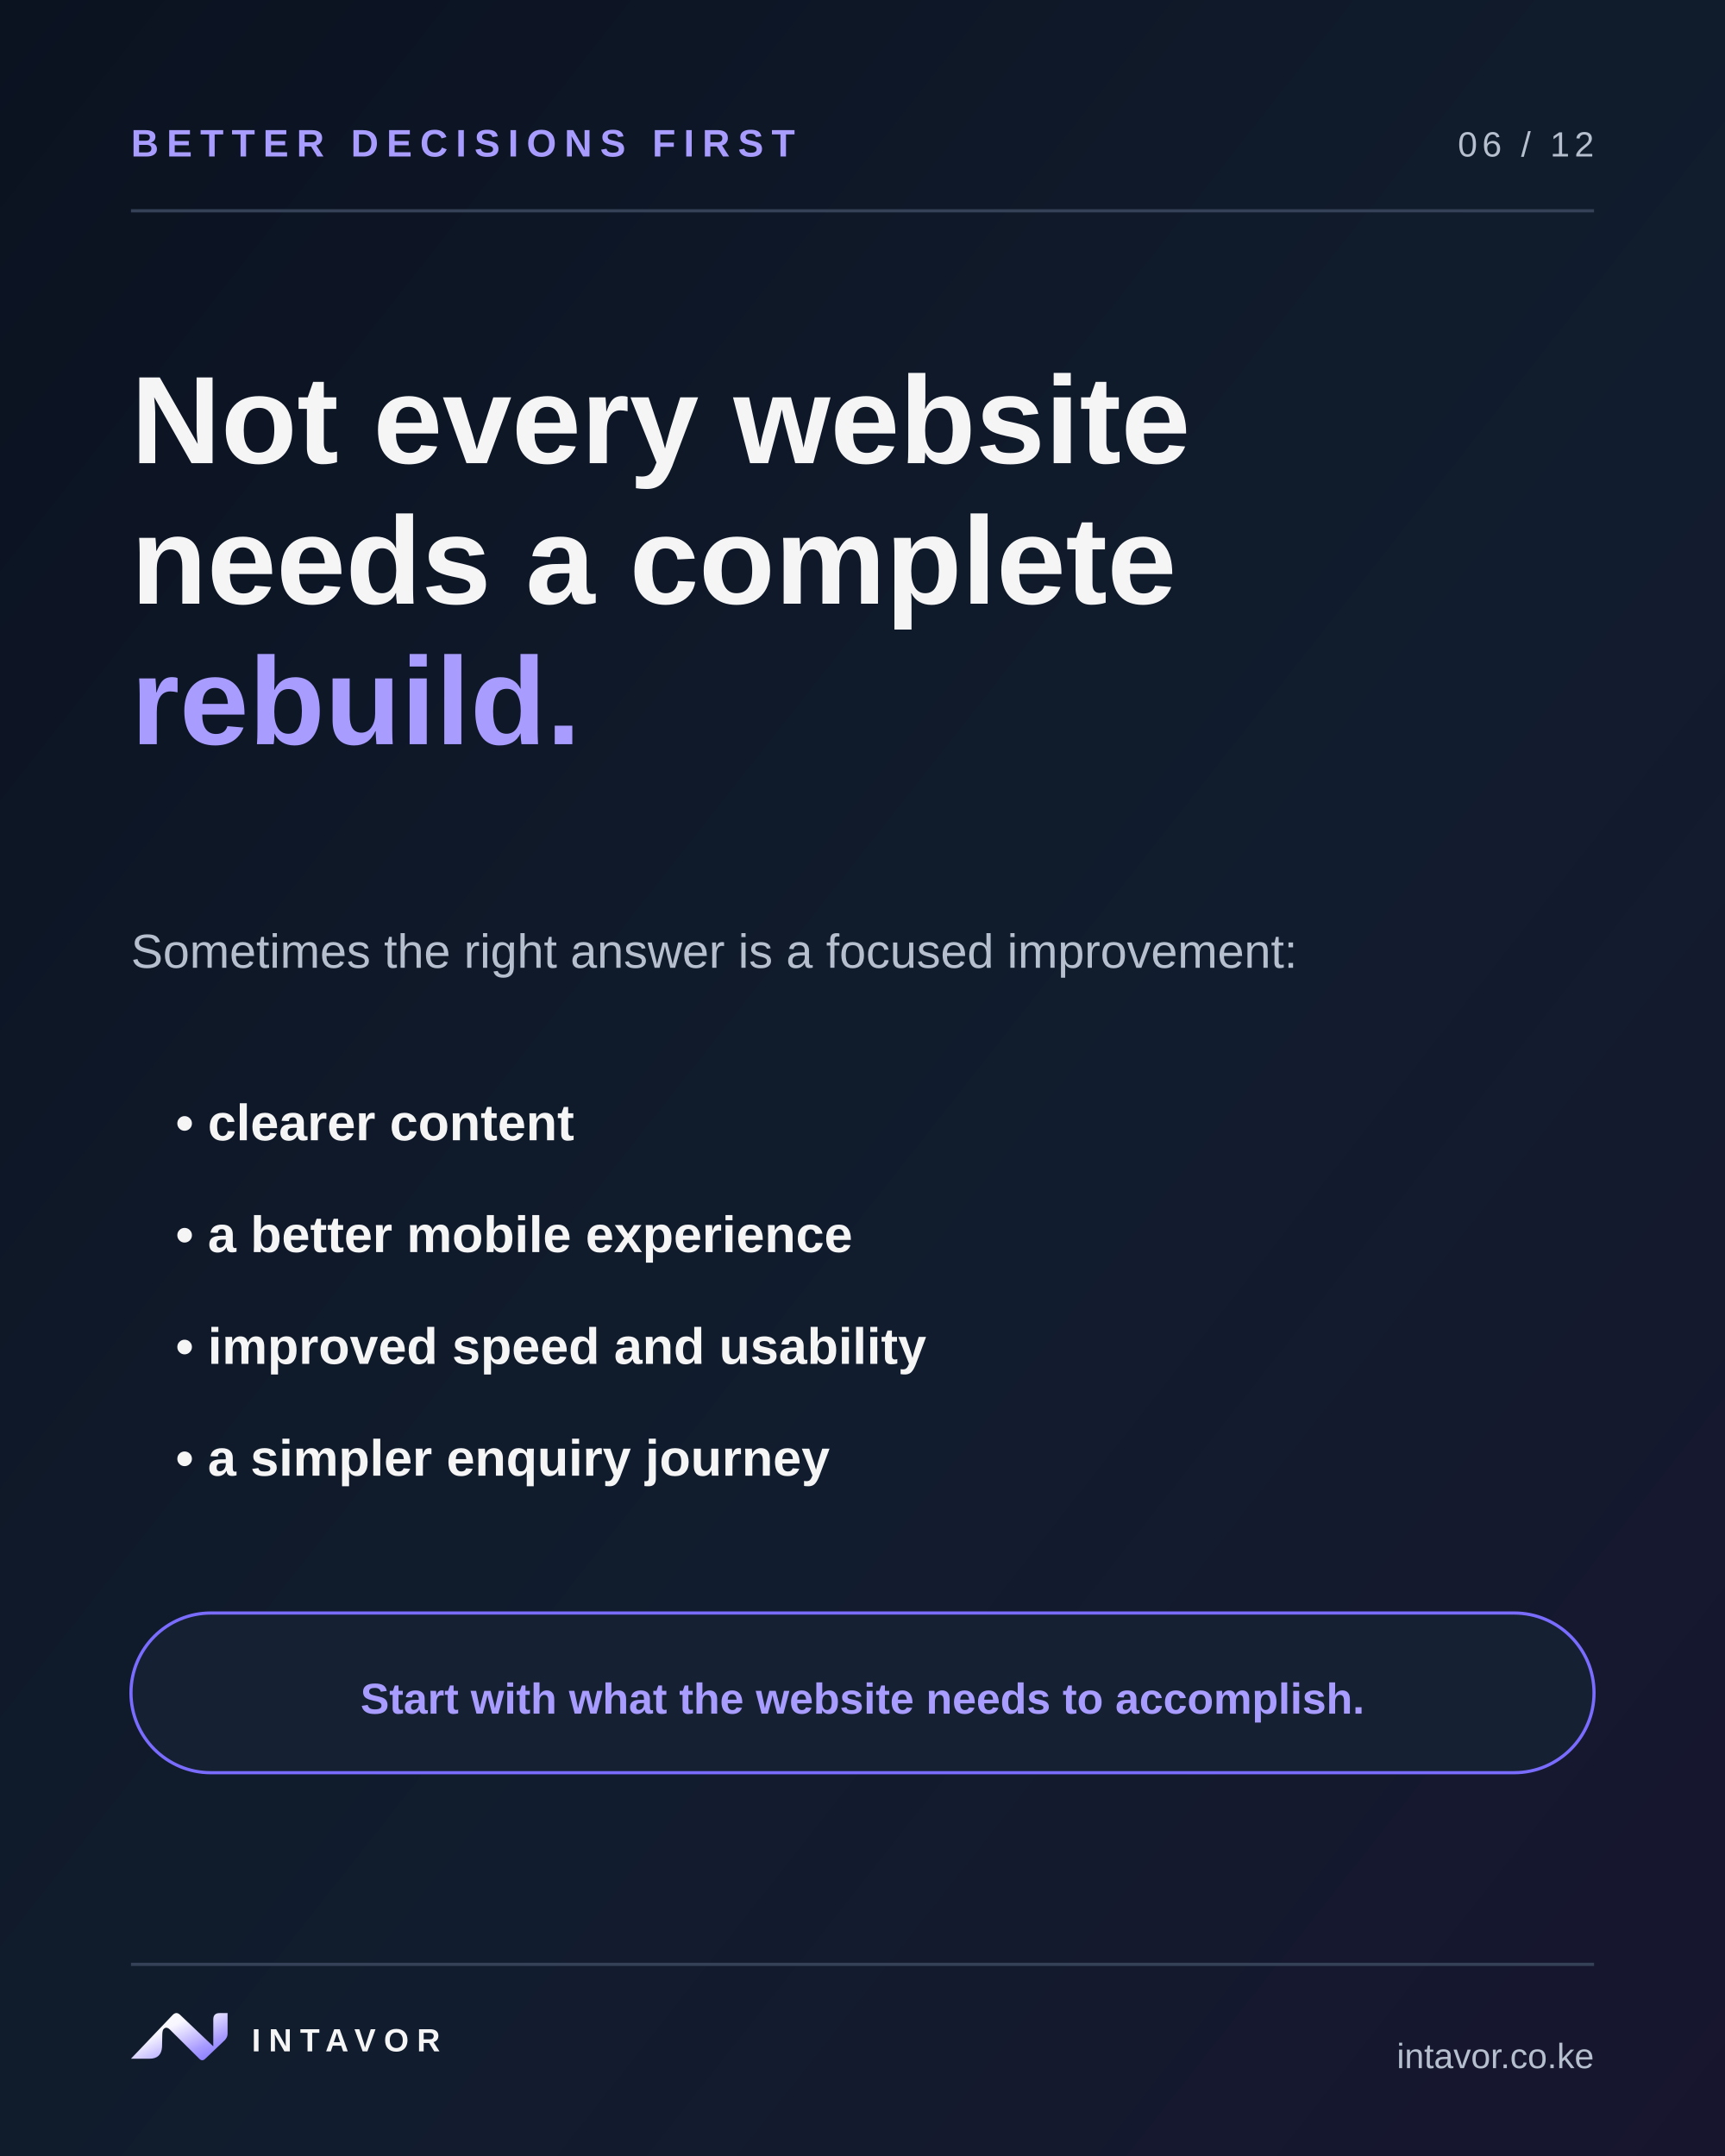
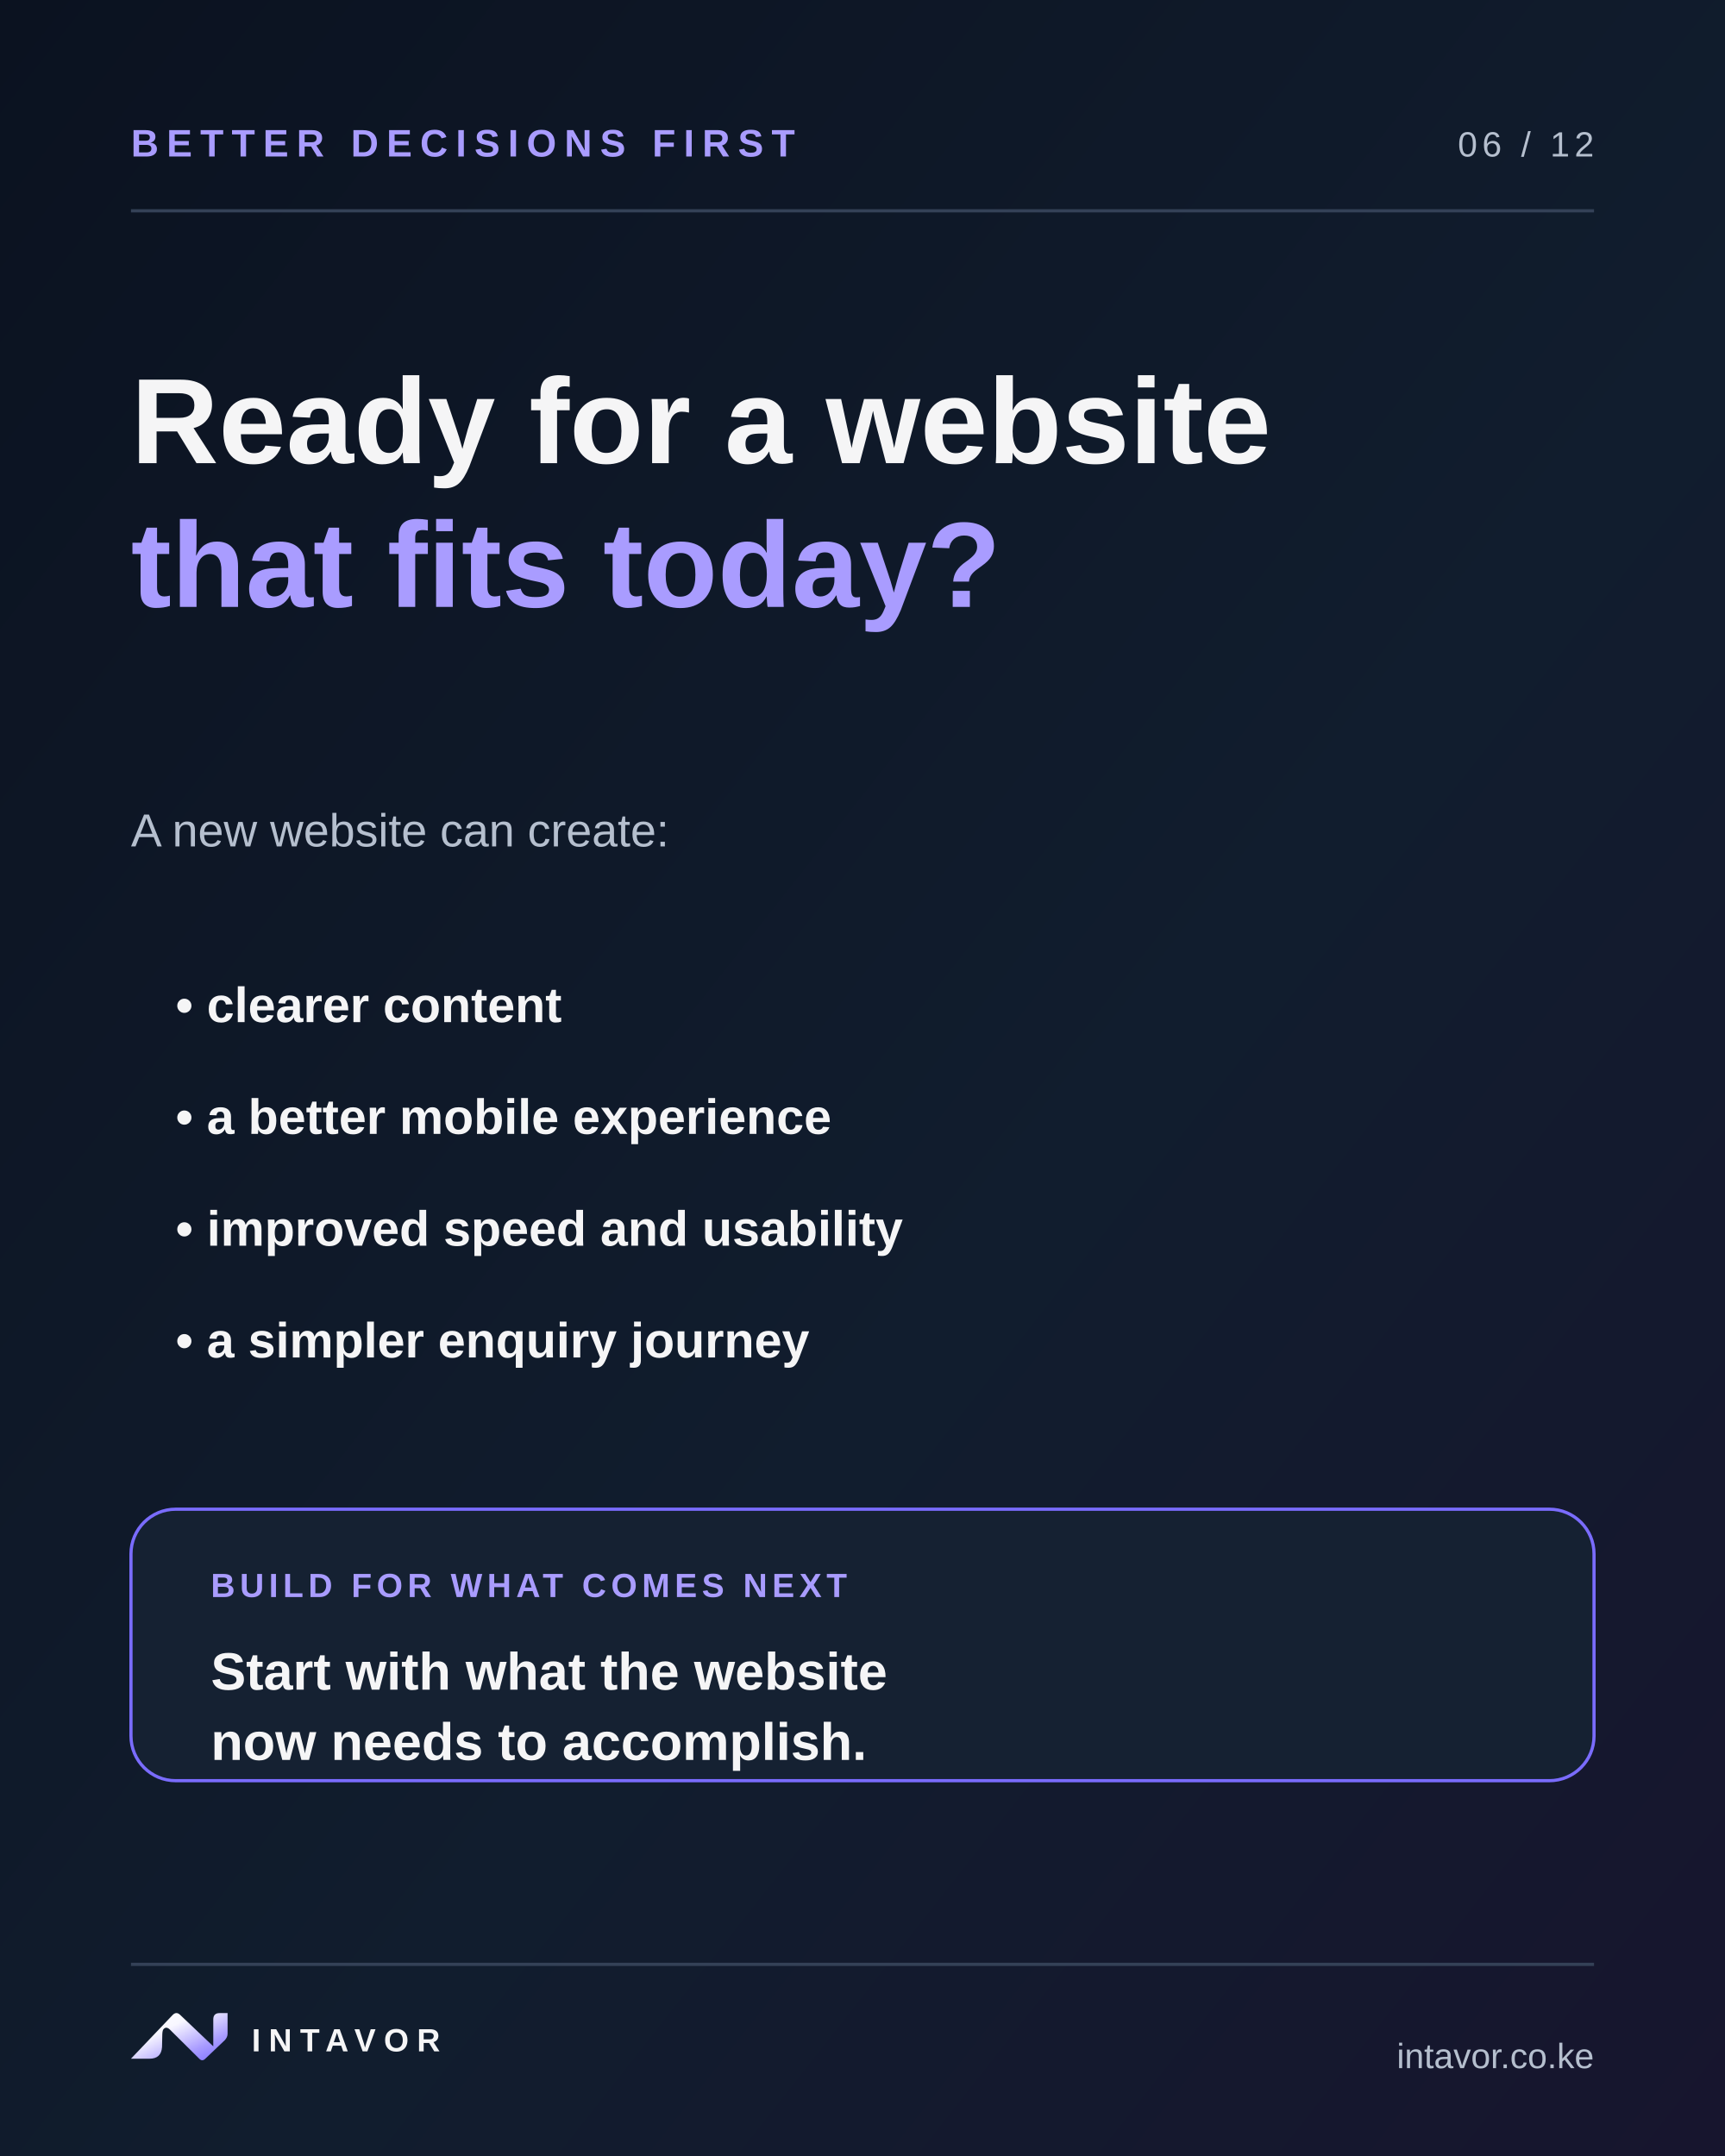
<svg xmlns="http://www.w3.org/2000/svg" width="1080" height="1350" viewBox="0 0 1080 1350" role="img" aria-labelledby="title">
  <defs>
    <linearGradient id="bg" x1="0" y1="0" x2="1" y2="1">
      <stop offset="0" stop-color="#0b1220" />
      <stop offset="0.58" stop-color="#111d2e" />
      <stop offset="1" stop-color="#17152e" />
    </linearGradient>
    <linearGradient id="mark" x1="0" y1="0" x2="1" y2="1">
      <stop offset="0" stop-color="#ffffff" />
      <stop offset="0.35" stop-color="#f8f7ff" />
      <stop offset="0.72" stop-color="#a99cff" />
      <stop offset="1" stop-color="#7a6cff" />
    </linearGradient>
    <linearGradient id="accent" x1="0" y1="0" x2="1" y2="0">
      <stop offset="0" stop-color="#a99cff" />
      <stop offset="1" stop-color="#7a6cff" />
    </linearGradient>
    <radialGradient id="glow">
      <stop offset="0" stop-color="#7a6cff" stop-opacity="0.38" />
      <stop offset="1" stop-color="#7a6cff" stop-opacity="0" />
    </radialGradient>
    <filter id="shadow" x="-30%" y="-30%" width="160%" height="160%">
      <feDropShadow dx="0" dy="24" stdDeviation="24" flood-color="#000000" flood-opacity="0.38" />
    </filter>
  </defs>
  <rect width="1080" height="1350" fill="url(#bg)" />
  <text x="82" y="98" fill="#a99cff" font-family="Arial, sans-serif" font-size="24" font-weight="700" letter-spacing="5">BETTER DECISIONS FIRST</text>
  <text x="998" y="98" text-anchor="end" fill="#b5bfce" font-family="Arial, sans-serif" font-size="22" letter-spacing="3">06 / 12</text>
  <line x1="82" y1="132" x2="998" y2="132" stroke="#344157" stroke-width="2" />
-   <text x="82" y="290" fill="#f5f5f6" font-family="Arial, sans-serif" font-size="78" font-weight="700">
-     <tspan x="82">Not every website</tspan>
-     <tspan x="82" dy="88">needs a complete</tspan>
-     <tspan x="82" dy="88" fill="#a99cff">rebuild.</tspan>
+   <text x="82" y="290" fill="#f5f5f6" font-family="Arial, sans-serif" font-size="76" font-weight="700">
+     <tspan x="82">Ready for a website</tspan>
+     <tspan x="82" dy="90" fill="#a99cff">that fits today?</tspan>
  </text>
-   <text x="82" y="606" fill="#b5bfce" font-family="Arial, sans-serif" font-size="30">
-     <tspan x="82">Sometimes the right answer is a focused improvement:</tspan>
+   <text x="82" y="530" fill="#b5bfce" font-family="Arial, sans-serif" font-size="29">
+     <tspan x="82">A new website can create:</tspan>
  </text>
-   <g fill="#f5f5f6" font-family="Arial, sans-serif" font-size="32" font-weight="600">
-     <text x="110" y="714">• clearer content</text>
-     <text x="110" y="784">• a better mobile experience</text>
-     <text x="110" y="854">• improved speed and usability</text>
-     <text x="110" y="924">• a simpler enquiry journey</text>
+   <g fill="#f5f5f6" font-family="Arial, sans-serif" font-size="31" font-weight="600">
+     <text x="110" y="640">• clearer content</text>
+     <text x="110" y="710">• a better mobile experience</text>
+     <text x="110" y="780">• improved speed and usability</text>
+     <text x="110" y="850">• a simpler enquiry journey</text>
  </g>
-   <rect x="82" y="1010" width="916" height="100" rx="50" fill="#152132" stroke="#7a6cff" stroke-width="2" />
-   <text x="540" y="1073" text-anchor="middle" fill="#a99cff" font-family="Arial, sans-serif" font-size="27" font-weight="700">Start with what the website needs to accomplish.</text>
+   <rect x="82" y="945" width="916" height="170" rx="28" fill="#152132" stroke="#7a6cff" stroke-width="2" />
+   <text x="132" y="1000" fill="#a99cff" font-family="Arial, sans-serif" font-size="21" font-weight="700" letter-spacing="3">BUILD FOR WHAT COMES NEXT</text>
+   <text x="132" y="1058" fill="#f5f5f6" font-family="Arial, sans-serif" font-size="33" font-weight="600">
+     <tspan x="132">Start with what the website</tspan>
+     <tspan x="132" dy="44">now needs to accomplish.</tspan>
+   </text>
  <line x1="82" y1="1230" x2="998" y2="1230" stroke="#344157" stroke-width="2" />
  <g transform="translate(82 1260) scale(0.08603129)" opacity="1">
    <path d="M 0,338 L 304,19 Q 331,-8 359,20 L 599,248 L 599,52 Q 599,6 645,6 L 703,6 L 703,157 Q 703,180 684,202 L 540,339 Q 518,360 497,338 L 283,126 Q 256,100 236,124 Q 229,133 228,161 L 226,254 Q 220,338 135,338 Z" fill="url(#mark)" />
  </g>
  <text x="157.6" y="1284.48" fill="#f5f5f6" font-family="Arial, sans-serif" font-size="20.16" font-weight="700" letter-spacing="5.04">INTAVOR</text>
  <text x="998" y="1295" text-anchor="end" fill="#b5bfce" font-family="Arial, sans-serif" font-size="22">intavor.co.ke</text>
</svg>
